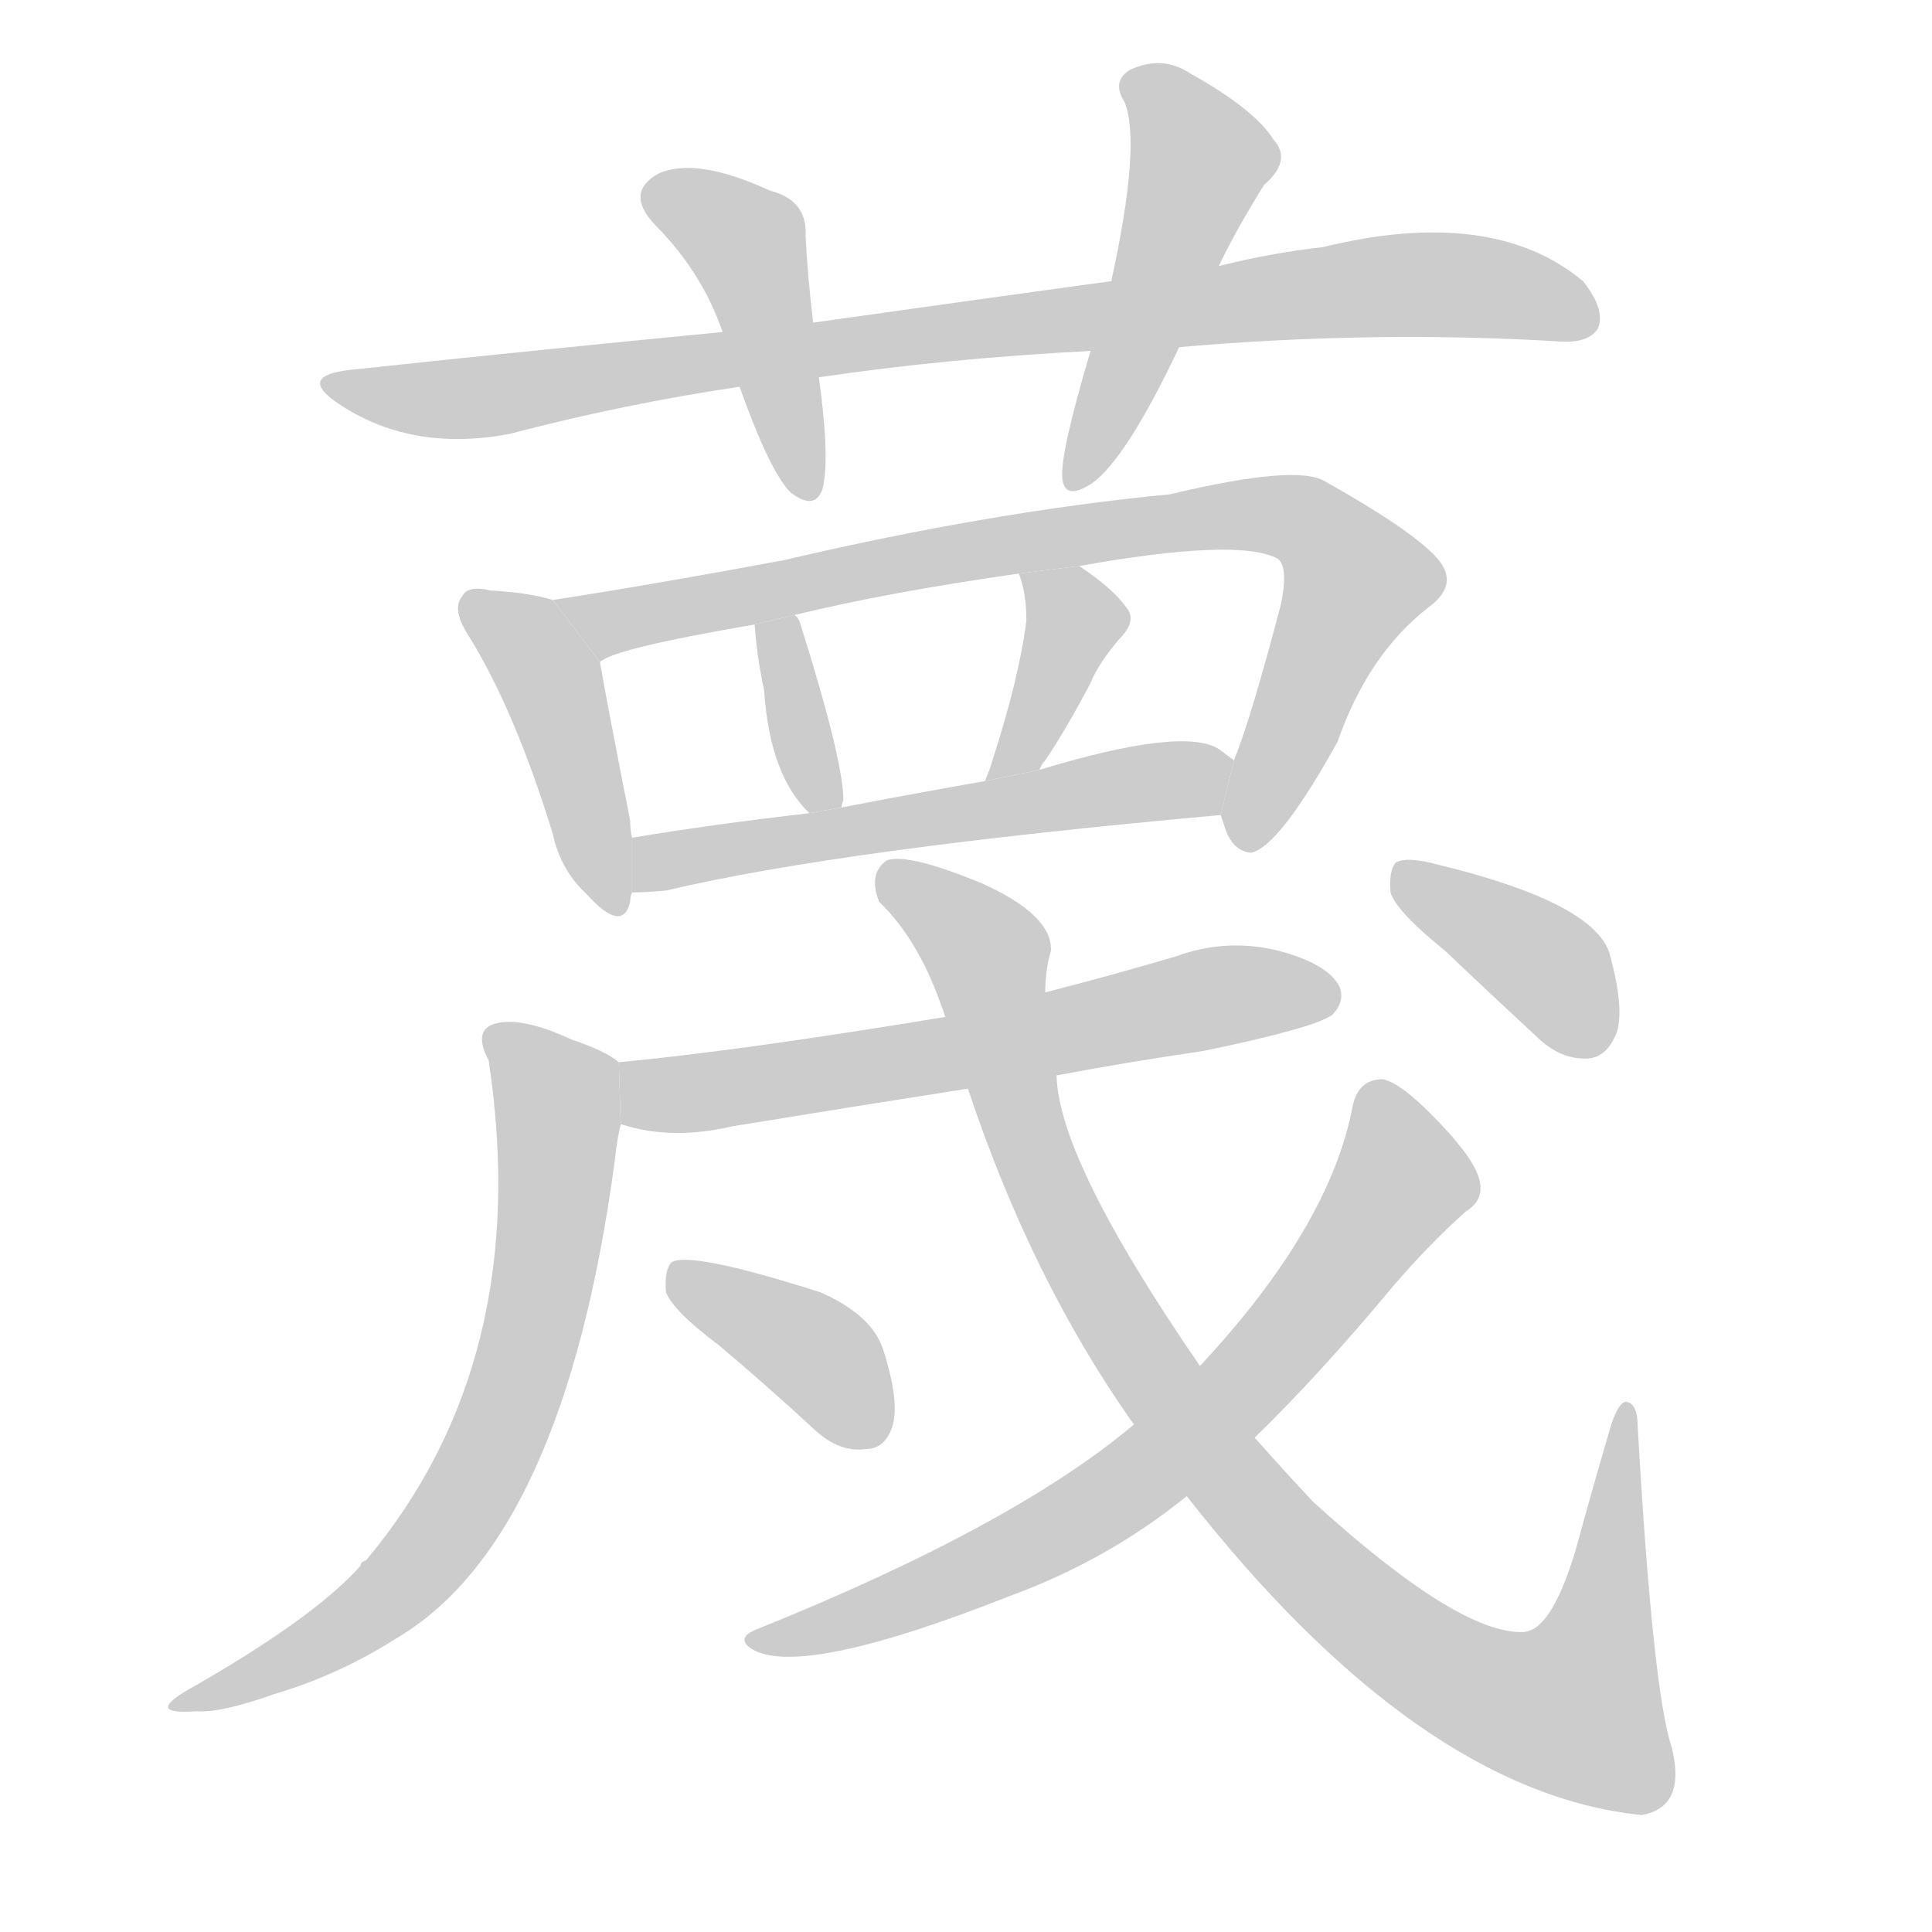
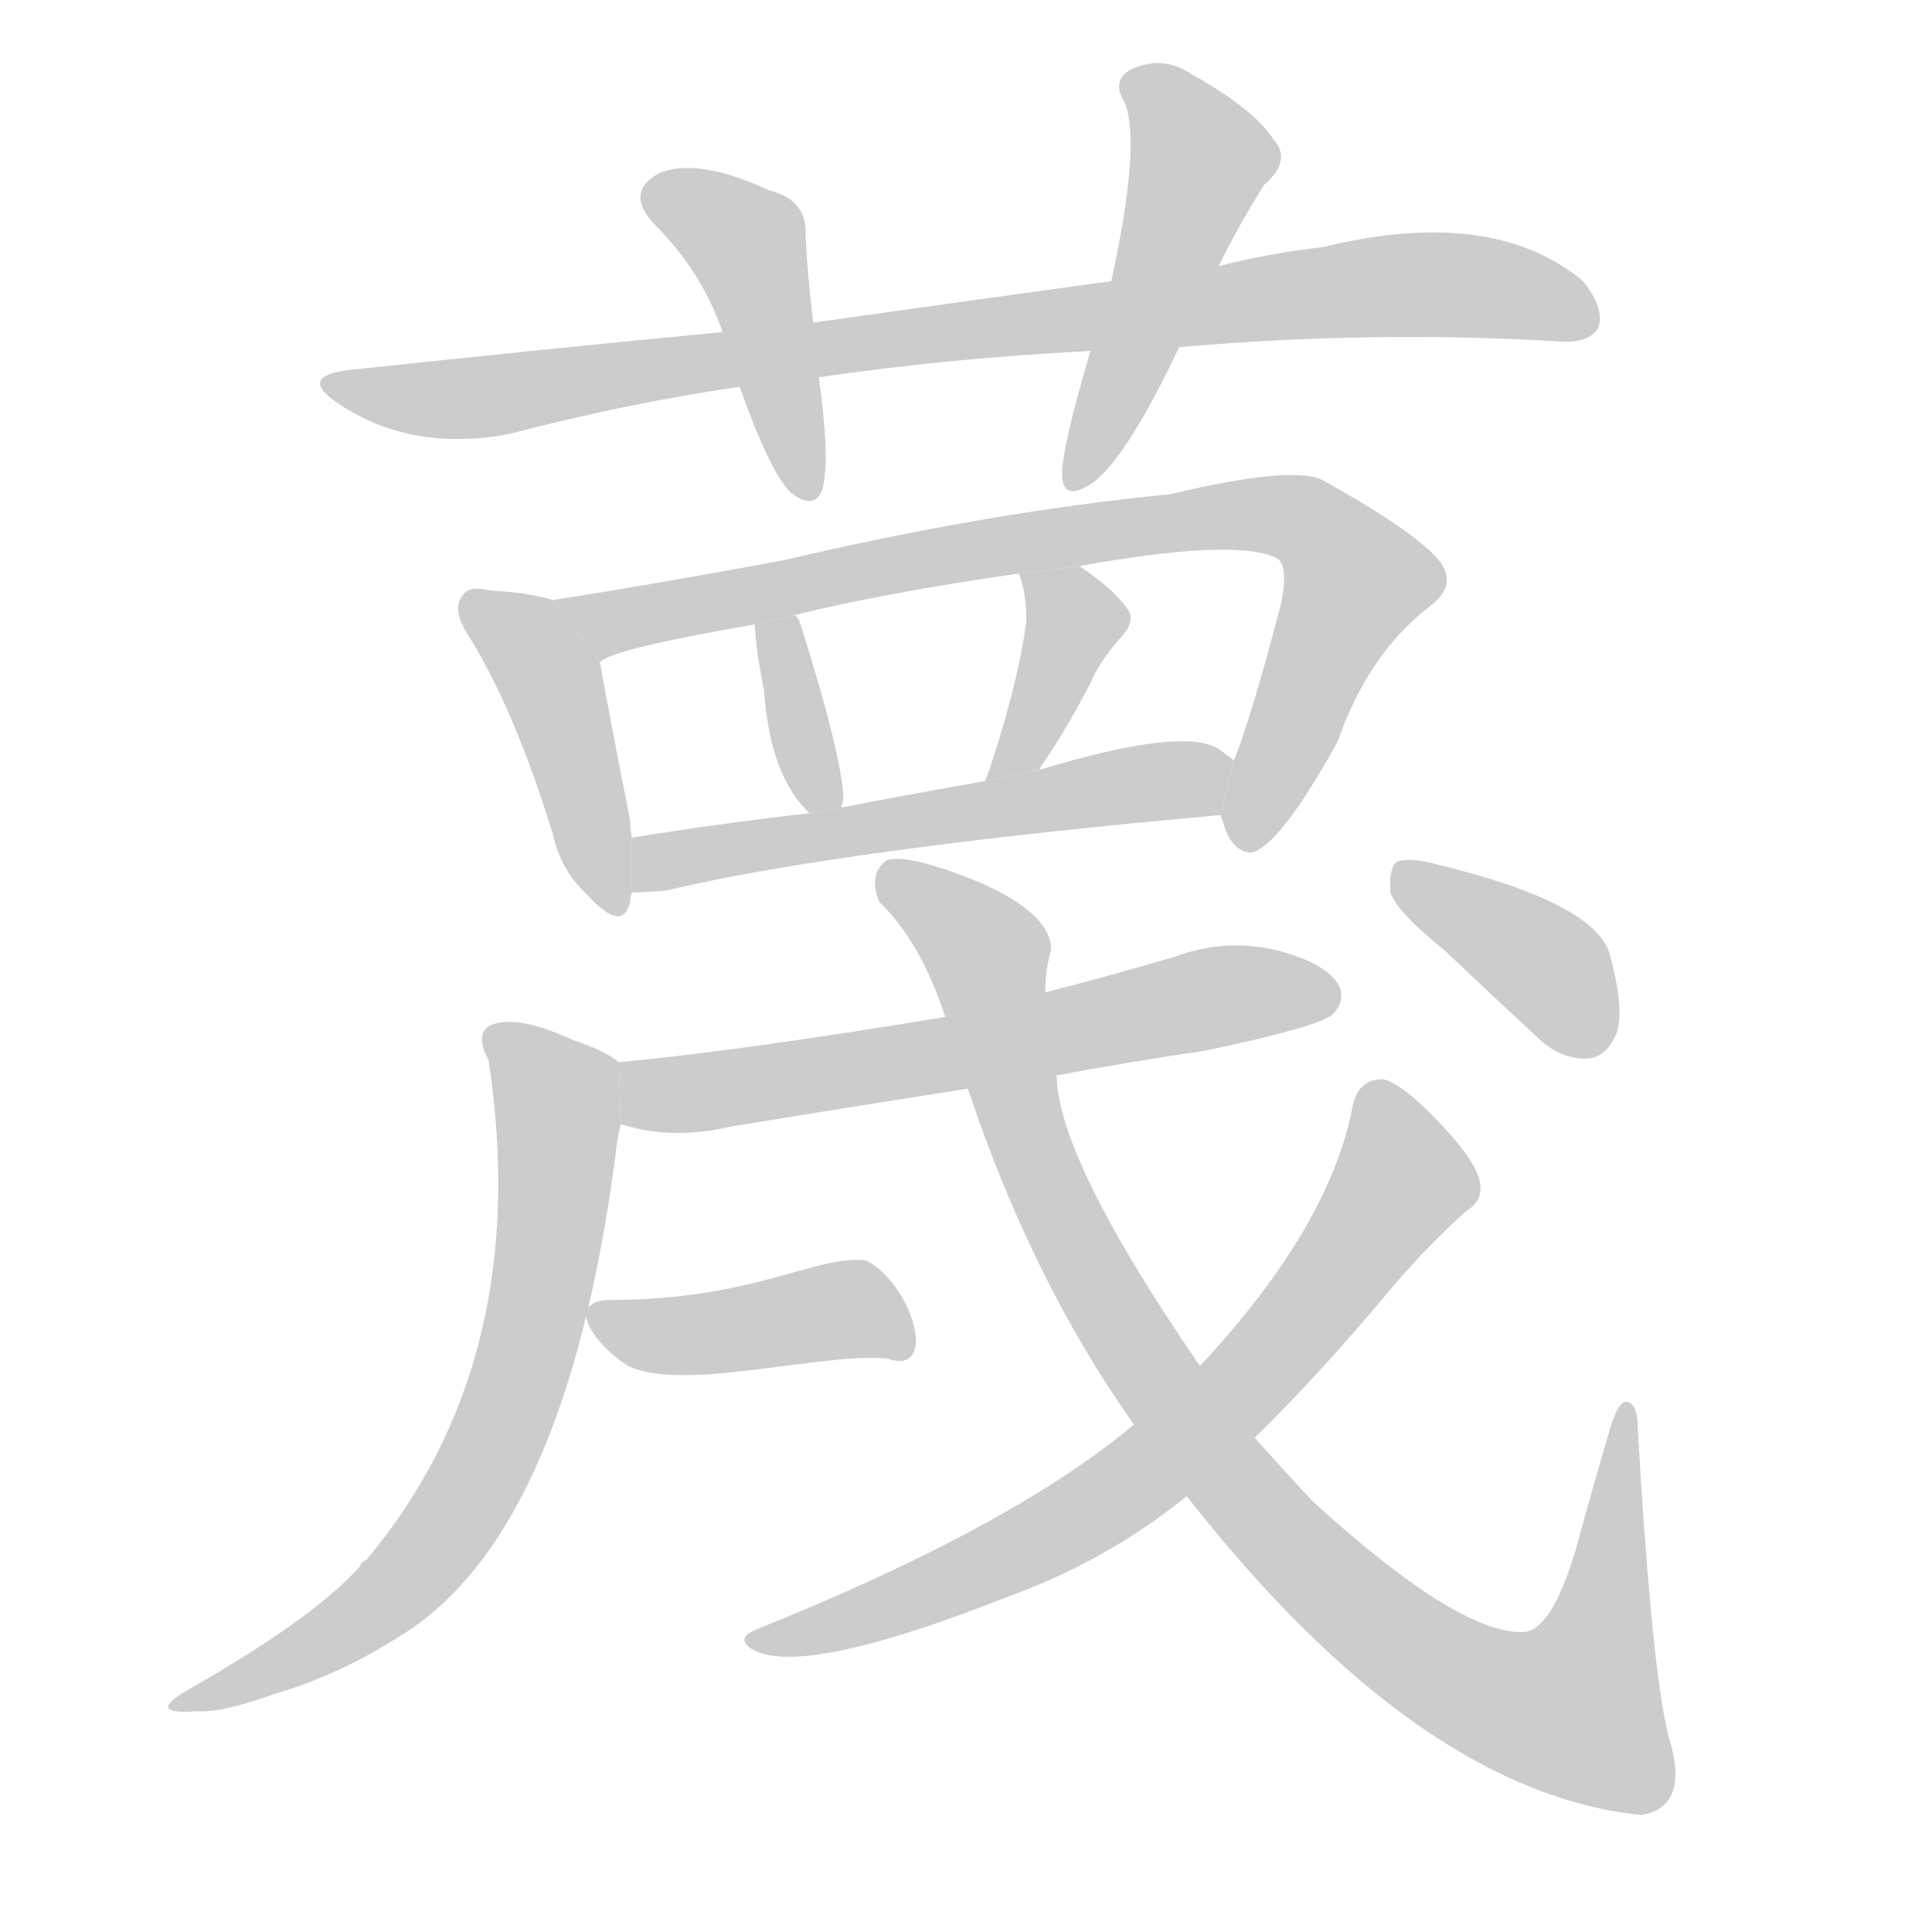
<svg xmlns="http://www.w3.org/2000/svg" xmlns:xlink="http://www.w3.org/1999/xlink" id="z34065" class="acjk" version="1.1" viewBox="0 0 1024 1024">
  <style>

@keyframes z34065k {
	from {
		stroke:#c00;
		stroke-dashoffset:3000;
	}
	75% {
		stroke:#c00;
		stroke-dashoffset:0;
	}
	to {
		stroke:#000;
	}
}
#z34065 path[clip-path] {
	animation:z34065k 1s linear both;
	stroke-dasharray:3000;
	stroke-width:128;
	stroke-linecap:round;
	fill:none;
}
#z34065 path[clip-path="url(#z34065c1)"] {animation-delay:1s;}
#z34065 path[clip-path="url(#z34065c2)"] {animation-delay:2s;}
#z34065 path[clip-path="url(#z34065c3)"] {animation-delay:3s;}
#z34065 path[clip-path="url(#z34065c4)"] {animation-delay:4s;}
#z34065 path[clip-path="url(#z34065c5)"] {animation-delay:5s;}
#z34065 path[clip-path="url(#z34065c6)"] {animation-delay:6s;}
#z34065 path[clip-path="url(#z34065c7)"] {animation-delay:7s;}
#z34065 path[clip-path="url(#z34065c8)"] {animation-delay:8s;}
#z34065 path[clip-path="url(#z34065c9)"] {animation-delay:9s;}
#z34065 path[clip-path="url(#z34065c10)"] {animation-delay:10s;}
#z34065 path[clip-path="url(#z34065c11)"] {animation-delay:11s;}
#z34065 path[clip-path="url(#z34065c12)"] {animation-delay:12s;}
#z34065 path[clip-path="url(#z34065c13)"] {animation-delay:13s;}
#z34065 path[clip-path="url(#z34065c14)"] {animation-delay:14s;}
#z34065 path {fill:#ccc;}

</style>
  <path id="z34065d1" d="M625 184Q728 175 827 181Q842 182 847 174Q851 164 839 149Q791 109 701 131Q674 134 646 141L589 149Q516 159 431 171L383 176Q289 185 186 196Q158 199 178 213Q217 240 270 230Q331 214 392 205L434 200Q501 190 578 186L625 184 Z" />
  <path id="z34065d2" d="M431 171Q428 146 427 125Q428 106 408 101Q369 83 349 92Q331 102 347 119Q372 144 383 176L392 205Q408 250 419 261Q432 271 436 259Q440 243 434 200L431 171 Z" />
  <path id="z34065d3" d="M646 141Q655 122 670 98Q685 85 675 74Q665 58 631 39Q616 29 599 37Q589 43 596 54Q605 76 589 149L578 186Q562 240 563 253Q564 266 579 256Q597 243 625 184L646 141 Z" />
  <path id="z34065d4" d="M293 318Q280 314 260 313Q248 310 245 316Q239 323 249 338Q273 377 293 442Q297 461 311 474Q330 495 334 478Q334 475 335 473L335 444Q334 440 334 435Q322 374 318 351L293 318 Z" />
  <path id="z34065d5" d="M647 432Q648 435 649 438Q653 451 663 452Q678 449 709 393Q725 347 757 322Q775 309 760 294Q745 279 702 255Q687 246 620 262Q526 271 415 297Q345 310 293 318L318 351Q324 344 400 331L421 326Q470 314 540 304L572 300Q656 285 677 296Q683 300 679 320Q663 381 654 403L647 432 Z" />
  <path id="z34065d6" d="M446 428Q446 427 447 424Q447 403 424 330Q423 327 421 326L400 331Q401 347 405 366Q408 411 429 431L446 428 Z" />
  <path id="z34065d7" d="M551 408Q552 405 554 403Q566 385 578 362Q582 352 593 339Q603 329 597 322Q590 312 572 300L540 304Q544 314 544 329Q540 360 526 403Q525 407 522 414L551 408 Z" />
  <path id="z34065d8" d="M335 473Q342 473 353 472Q446 450 647 432L654 403Q650 400 646 397Q627 385 551 408L522 414Q482 421 446 428L429 431Q377 437 335 444L335 473 Z" />
  <path id="z34065d9" d="M328 563Q321 557 303 551Q275 538 261 543Q251 547 259 562Q283 721 194 827Q191 828 191 830Q166 858 99 896Q77 909 104 907Q117 908 145 898Q179 888 209 869Q299 817 326 614Q327 604 329 596L328 563 Z" />
  <path id="z34065d10" d="M560 570Q597 563 638 557Q696 545 706 538Q713 531 710 523Q704 511 678 504Q650 497 623 507Q589 517 554 526L501 539Q392 557 328 563L329 596Q330 596 333 597Q358 604 388 597Q449 587 513 577L560 570 Z" />
-   <path id="z34065d11" d="M381 713Q406 734 432 758Q445 770 459 768Q469 768 473 756Q477 743 468 715Q462 697 435 685Q366 663 356 669Q352 673 353 685Q357 695 381 713 Z" />
+   <path id="z34065d11" d="M 470,720 C 498,730 484,681 459,668 432,665 400,689 323,689 297,690 318,715 333,724 362,738 434,717 470,720 Z" />
  <path id="z34065d12" d="M629 793Q752 950 870 962Q894 958 886 926Q876 896 868 756Q868 744 862 743Q858 743 854 755Q844 789 835 822Q822 865 807 865Q773 866 696 796Q681 780 665 762L636 724Q561 615 560 570L554 526Q554 514 557 504Q558 485 520 468Q481 452 470 456Q460 463 466 478Q488 499 501 539L513 577Q547 679 601 755L629 793 Z" />
  <path id="z34065d13" d="M601 755Q537 809 400 864Q391 868 397 873Q421 891 535 846Q587 827 629 793L665 762Q699 729 739 681Q757 660 777 642Q787 636 784 625Q781 613 758 590Q742 574 733 572Q720 572 717 586Q705 650 636 724L601 755 Z" />
  <path id="z34065d14" d="M766 504Q788 525 814 549Q827 562 842 561Q852 560 857 547Q861 534 853 505Q844 478 761 458Q746 454 740 457Q736 461 737 473Q740 483 766 504 Z" />
  <defs>
    <clipPath id="z34065c1">
      <use xlink:href="#z34065d1" />
    </clipPath>
    <clipPath id="z34065c2">
      <use xlink:href="#z34065d2" />
    </clipPath>
    <clipPath id="z34065c3">
      <use xlink:href="#z34065d3" />
    </clipPath>
    <clipPath id="z34065c4">
      <use xlink:href="#z34065d4" />
    </clipPath>
    <clipPath id="z34065c5">
      <use xlink:href="#z34065d5" />
    </clipPath>
    <clipPath id="z34065c6">
      <use xlink:href="#z34065d6" />
    </clipPath>
    <clipPath id="z34065c7">
      <use xlink:href="#z34065d7" />
    </clipPath>
    <clipPath id="z34065c8">
      <use xlink:href="#z34065d8" />
    </clipPath>
    <clipPath id="z34065c9">
      <use xlink:href="#z34065d9" />
    </clipPath>
    <clipPath id="z34065c10">
      <use xlink:href="#z34065d10" />
    </clipPath>
    <clipPath id="z34065c11">
      <use xlink:href="#z34065d11" />
    </clipPath>
    <clipPath id="z34065c12">
      <use xlink:href="#z34065d12" />
    </clipPath>
    <clipPath id="z34065c13">
      <use xlink:href="#z34065d13" />
    </clipPath>
    <clipPath id="z34065c14">
      <use xlink:href="#z34065d14" />
    </clipPath>
  </defs>
  <path pathLength="2999" clip-path="url(#z34065c1)" d="M177 202L262 210L739 151L844 167" />
  <path pathLength="2999" clip-path="url(#z34065c2)" d="M345 103L398 130L426 259" />
  <path pathLength="2999" clip-path="url(#z34065c3)" d="M600 41L638 88L569 254" />
  <path pathLength="2999" clip-path="url(#z34065c4)" d="M250 317L291 359L322 480" />
  <path pathLength="2999" clip-path="url(#z34065c5)" d="M302 321L688 275L722 316L656 445" />
  <path pathLength="2999" clip-path="url(#z34065c6)" d="M416 332L437 425" />
  <path pathLength="2999" clip-path="url(#z34065c7)" d="M548 311L568 343L529 406" />
  <path pathLength="2999" clip-path="url(#z34065c8)" d="M340 465L648 408" />
  <path pathLength="2999" clip-path="url(#z34065c9)" d="M261 549L296 598L259 771L206 846L99 901" />
  <path pathLength="2999" clip-path="url(#z34065c10)" d="M335 568L383 577L707 527" />
-   <path pathLength="2999" clip-path="url(#z34065c11)" d="M361 678L434 718L462 762" />
+   <path pathLength="2999" clip-path="url(#z34065c11)" d="M 321,699 476,699" />
  <path pathLength="2999" clip-path="url(#z34065c12)" d="M471 461L524 507L544 602L604 719L747 875L815 907L856 906L861 751" />
  <path pathLength="2999" clip-path="url(#z34065c13)" d="M731 575L745 627L646 747L535 824L401 868" />
  <path pathLength="2999" clip-path="url(#z34065c14)" d="M744 464L822 513L841 557" />
</svg>
